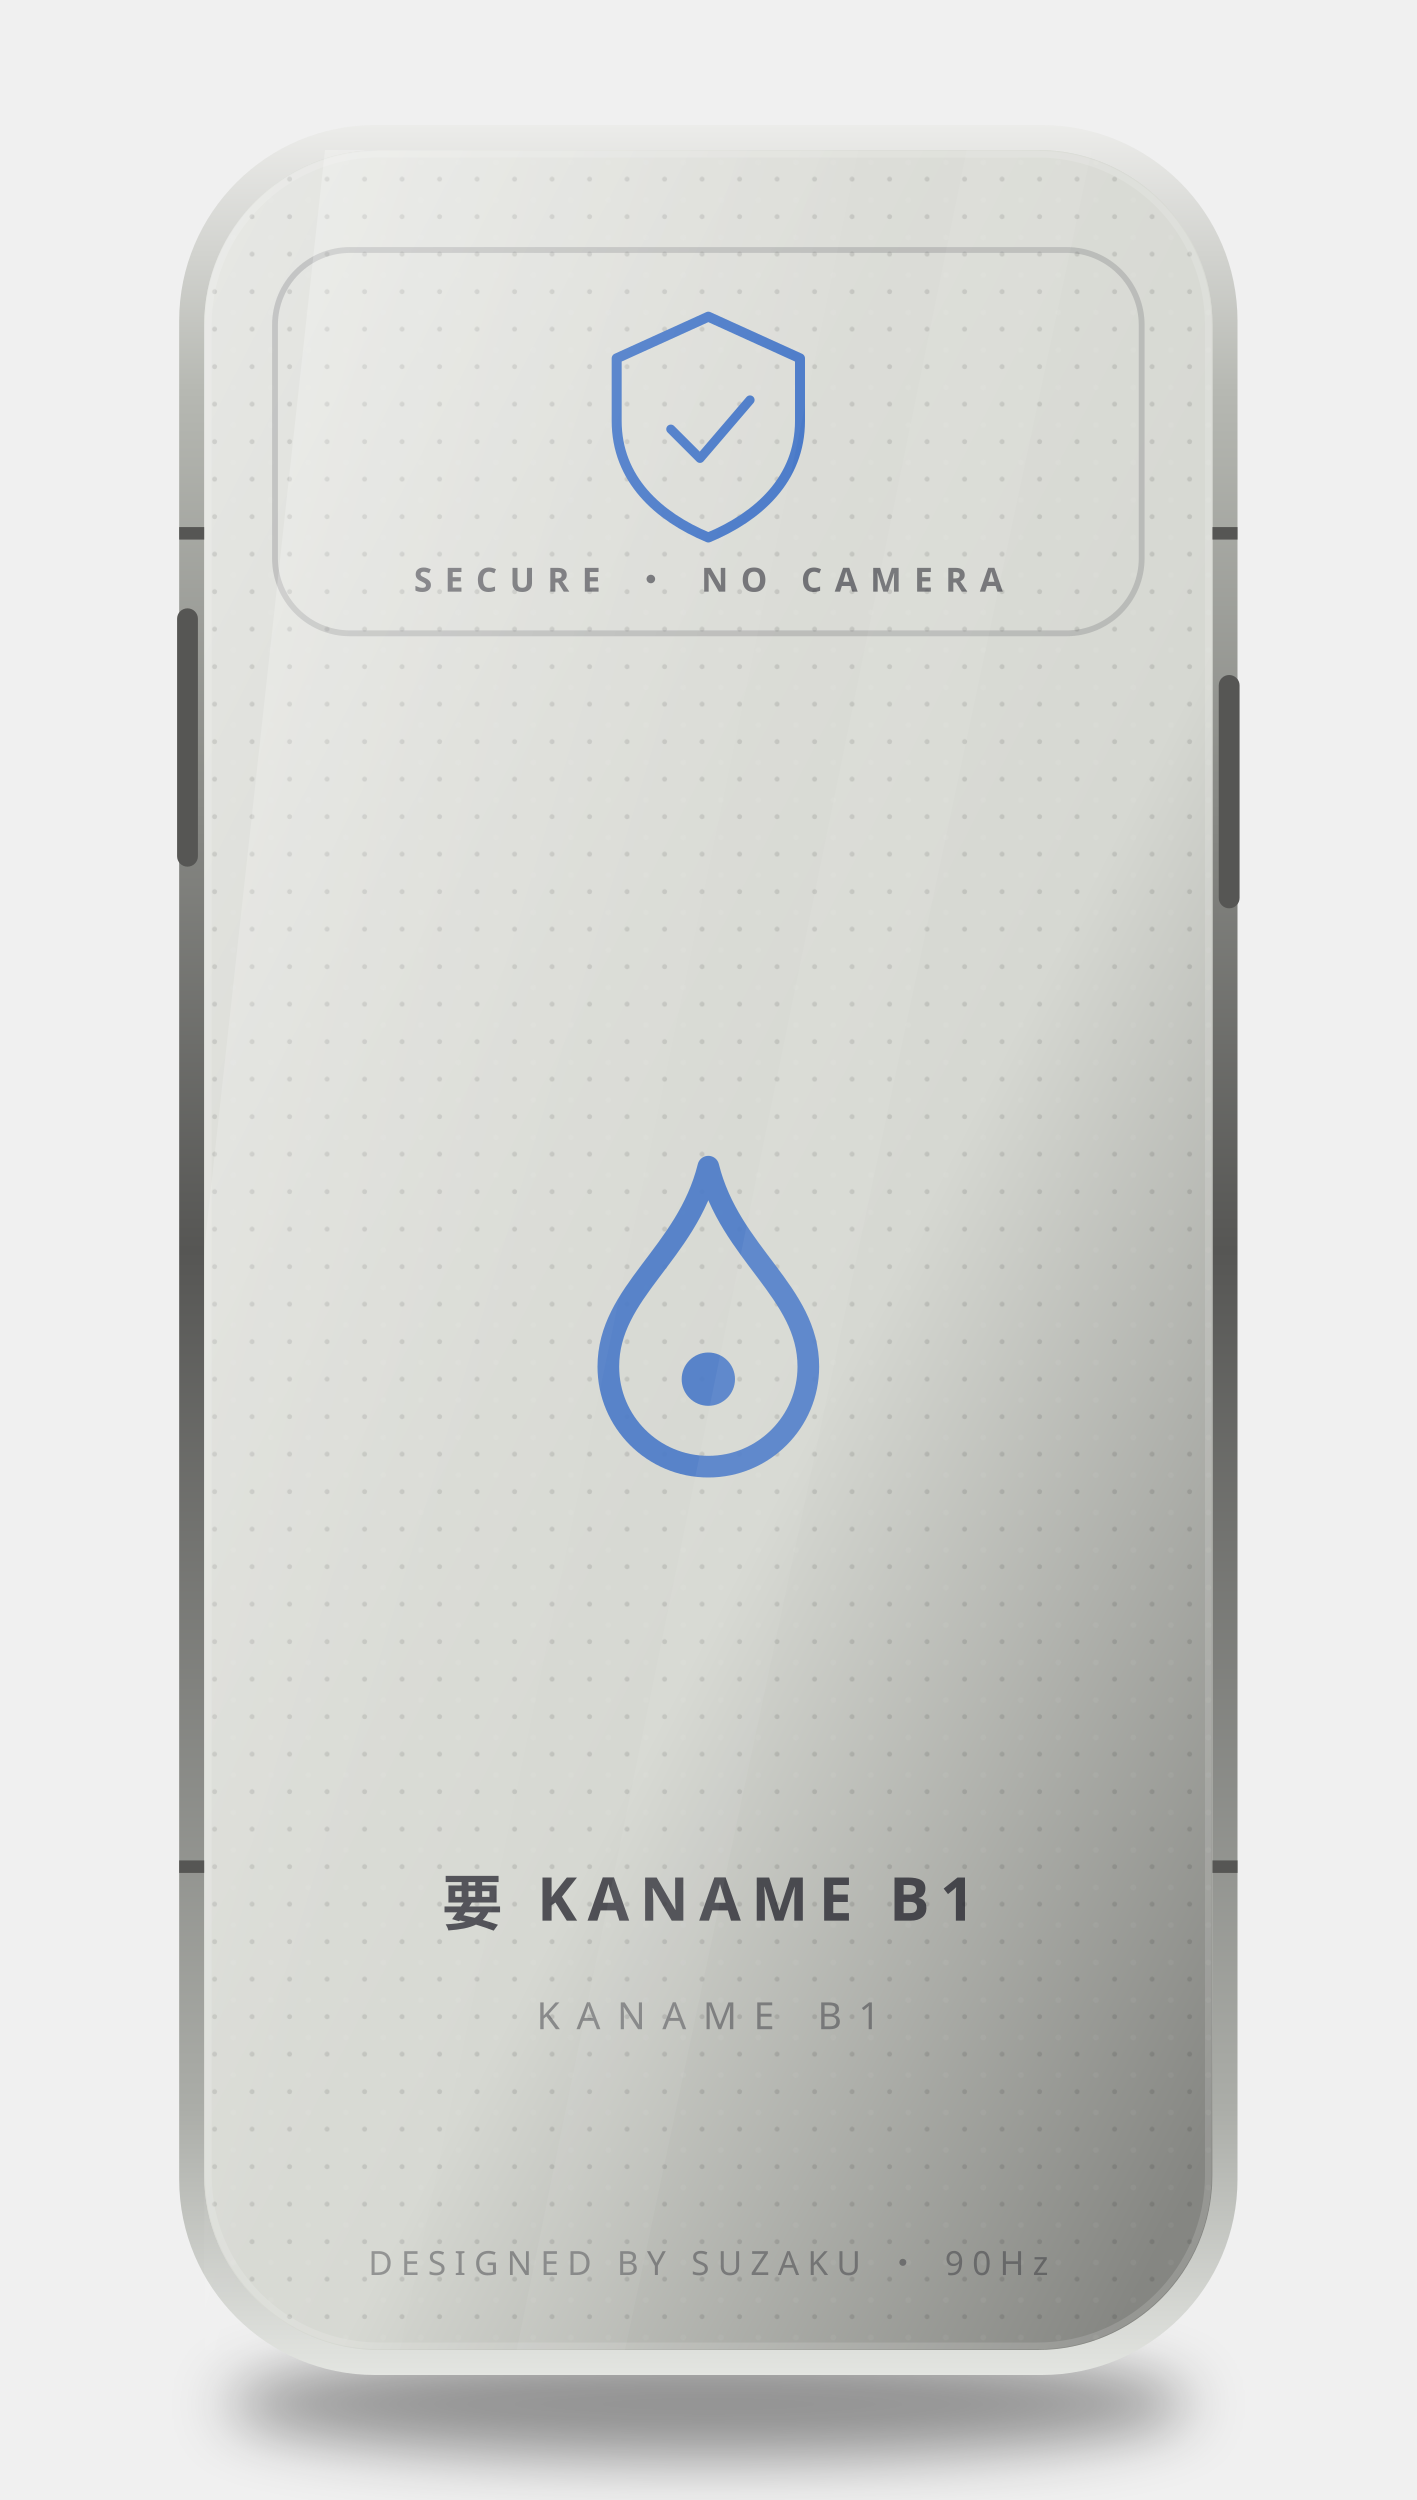
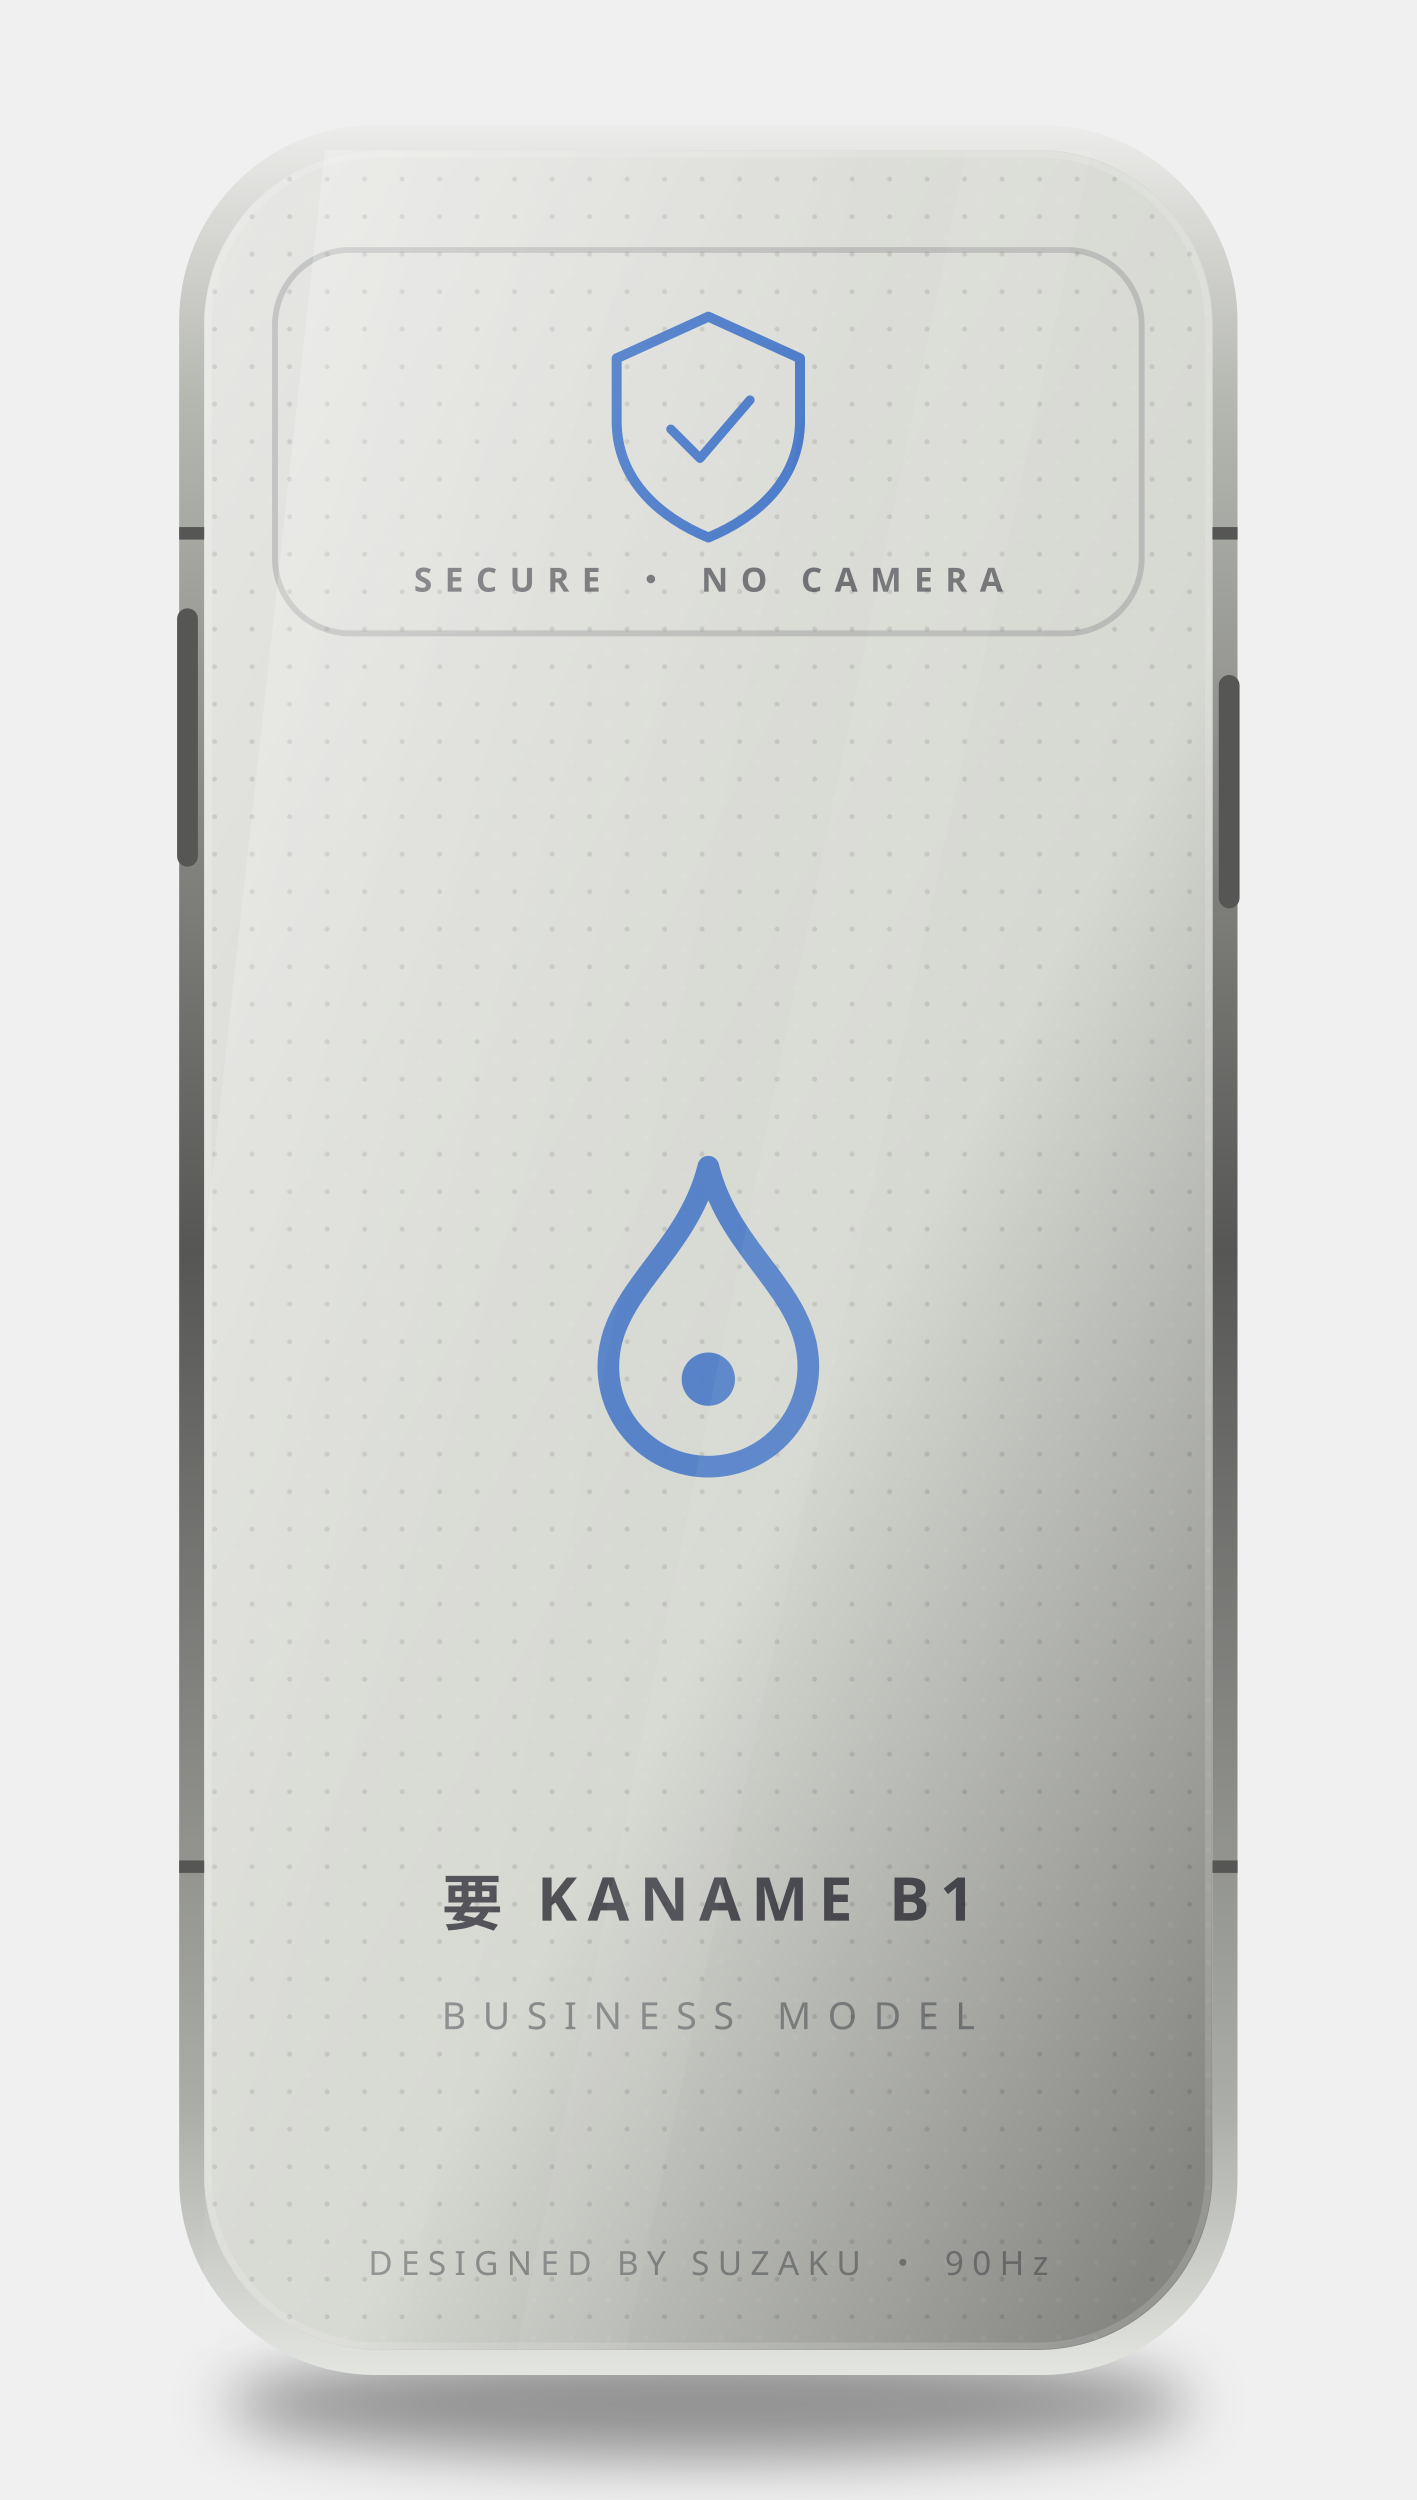
<svg xmlns="http://www.w3.org/2000/svg" viewBox="0 0 340 600" role="img" aria-label="要 KANAME B1">
  <defs>
    <linearGradient id="bodykanameb1nc1" x1="0" y1="0" x2="0.9" y2="1">
      <stop offset="0" stop-color="#e7e8e5" />
      <stop offset="0.28" stop-color="#ddded9" />
      <stop offset="0.62" stop-color="#d6d8d2" />
      <stop offset="1" stop-color="#858682" />
    </linearGradient>
    <linearGradient id="framekanameb1nc1" x1="0" y1="0" x2="0" y2="1">
      <stop offset="0" stop-color="#ededeb" />
      <stop offset="0.12" stop-color="#b6b8b2" />
      <stop offset="0.5" stop-color="#565654" />
      <stop offset="0.88" stop-color="#abada8" />
      <stop offset="1" stop-color="#e4e6e2" />
    </linearGradient>
    <radialGradient id="lenskanameb1nc1" cx="0.38" cy="0.32" r="0.95">
      <stop offset="0" stop-color="#3c4454" />
      <stop offset="0.35" stop-color="#141821" />
      <stop offset="1" stop-color="#04040a" />
    </radialGradient>
    <linearGradient id="sheenkanameb1nc1" x1="0" y1="0" x2="1" y2="1">
      <stop offset="0" stop-color="#ffffff" stop-opacity="0.28" />
      <stop offset="0.5" stop-color="#ffffff" stop-opacity="0.03" />
      <stop offset="1" stop-color="#ffffff" stop-opacity="0" />
    </linearGradient>
    <pattern id="texkanameb1nc1" width="9" height="9" patternUnits="userSpaceOnUse">
      <circle cx="2" cy="3" r="0.7" fill="#ffffff" fill-opacity="0.045" />
      <circle cx="6.5" cy="7" r="0.6" fill="#000000" fill-opacity="0.1" />
    </pattern>
    <filter id="softkanameb1nc1" x="-40%" y="-40%" width="180%" height="180%">
      <feGaussianBlur stdDeviation="7" />
    </filter>
  </defs>
  <ellipse cx="170" cy="577" rx="116" ry="13" fill="#000000" opacity="0.4" filter="url(#softkanameb1nc1)" />
  <rect x="43" y="30" width="254" height="540" rx="47" fill="url(#framekanameb1nc1)" />
  <rect x="49" y="36" width="242" height="528" rx="42" fill="#d6d8d2" />
  <rect x="49" y="36" width="242" height="528" rx="42" fill="url(#bodykanameb1nc1)" />
  <rect x="49" y="36" width="242" height="528" rx="42" fill="url(#texkanameb1nc1)" />
  <rect x="50" y="37" width="240" height="526" rx="41" fill="none" stroke="#ffffff" stroke-opacity="0.14" stroke-width="1.6" />
  <path d="M43 128 h6 M43 448 h6 M291 128 h6 M291 448 h6" stroke="#565654" stroke-width="3" />
  <rect x="66" y="60" width="208" height="92" rx="18" fill="none" stroke="#1c1c26" stroke-opacity="0.16" stroke-width="1.4" />
  <path d="M170 76 l22 10 v15 c0 14 -10 23 -22 28 c-12 -5 -22 -14 -22 -28 v-15 z" fill="none" stroke="#4a7ac8" stroke-width="2.4" stroke-linejoin="round" />
  <path d="M161 103 l7 7 12 -14" fill="none" stroke="#4a7ac8" stroke-width="2.2" stroke-linecap="round" stroke-linejoin="round" />
  <text x="170" y="142" font-family="'Noto Sans JP',sans-serif" font-size="8" font-weight="700" fill="#1c1c26" opacity="0.55" text-anchor="middle" letter-spacing="3">SECURE ・ NO CAMERA</text>
  <g transform="translate(122 268) scale(2)" opacity="0.9">
    <path d="M24 6 C21.4 16.5 12 21 12 30 a12 12 0 0 0 24 0 C36 21 26.6 16.5 24 6 Z" fill="none" stroke="#4a7ac8" stroke-width="2.6" stroke-linejoin="round" />
    <circle cx="24" cy="31.5" r="3.2" fill="#4a7ac8" />
  </g>
  <text x="170" y="462" font-family="'Noto Sans JP',sans-serif" font-size="14.5" font-weight="800" fill="#1c1c26" opacity="0.72" text-anchor="middle" letter-spacing="2.5">要 KANAME B1</text>
-   <text x="170" y="487" font-family="'Noto Sans JP',sans-serif" font-size="9" fill="#1c1c26" opacity="0.4" text-anchor="middle" letter-spacing="4">KANAME B1</text>
+   <text x="170" y="487" font-family="'Noto Sans JP',sans-serif" font-size="9" fill="#1c1c26" opacity="0.4" text-anchor="middle" letter-spacing="4">BUSINESS MODEL</text>
  <text x="170" y="546" font-family="'Noto Sans JP',sans-serif" font-size="8" fill="#1c1c26" opacity="0.38" text-anchor="middle" letter-spacing="2">DESIGNED BY SUZAKU ・ 90Hz</text>
  <path d="M78 36 L206 36 L96 564 L49 564 L49 300 Z" fill="url(#sheenkanameb1nc1)" />
  <path d="M232 36 L262 36 L150 564 L124 564 Z" fill="#ffffff" opacity="0.05" />
  <rect x="292.5" y="162" width="5" height="56" rx="2.5" fill="#565654" />
  <rect x="42.5" y="146" width="5" height="62" rx="2.5" fill="#565654" />
</svg>
